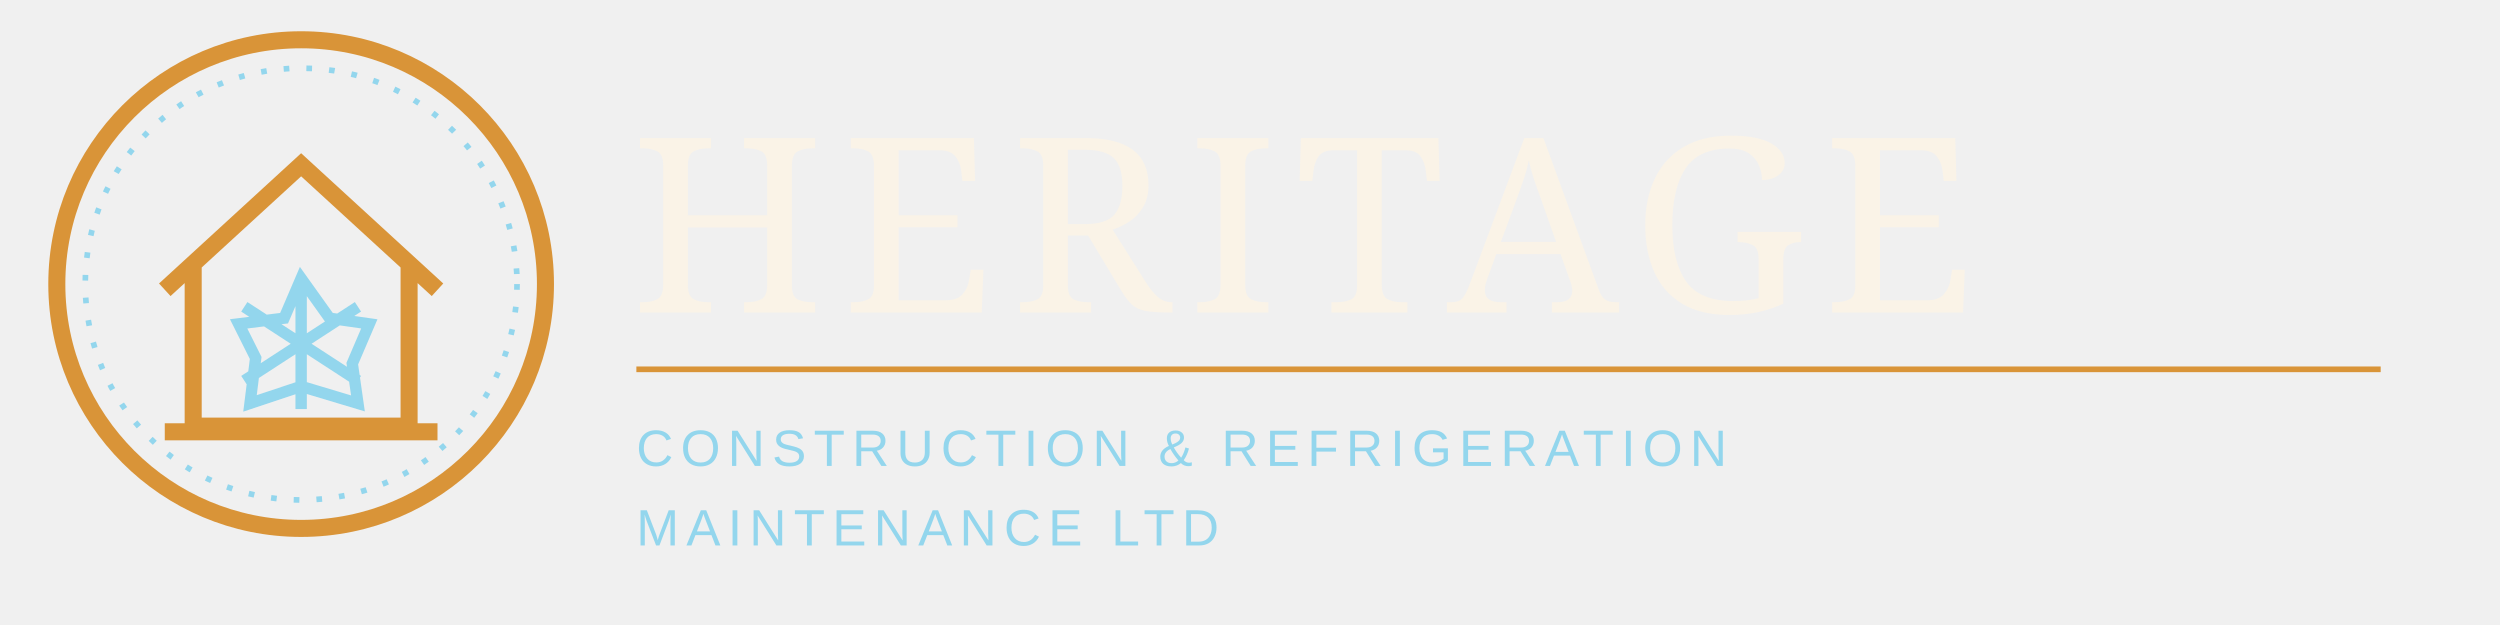
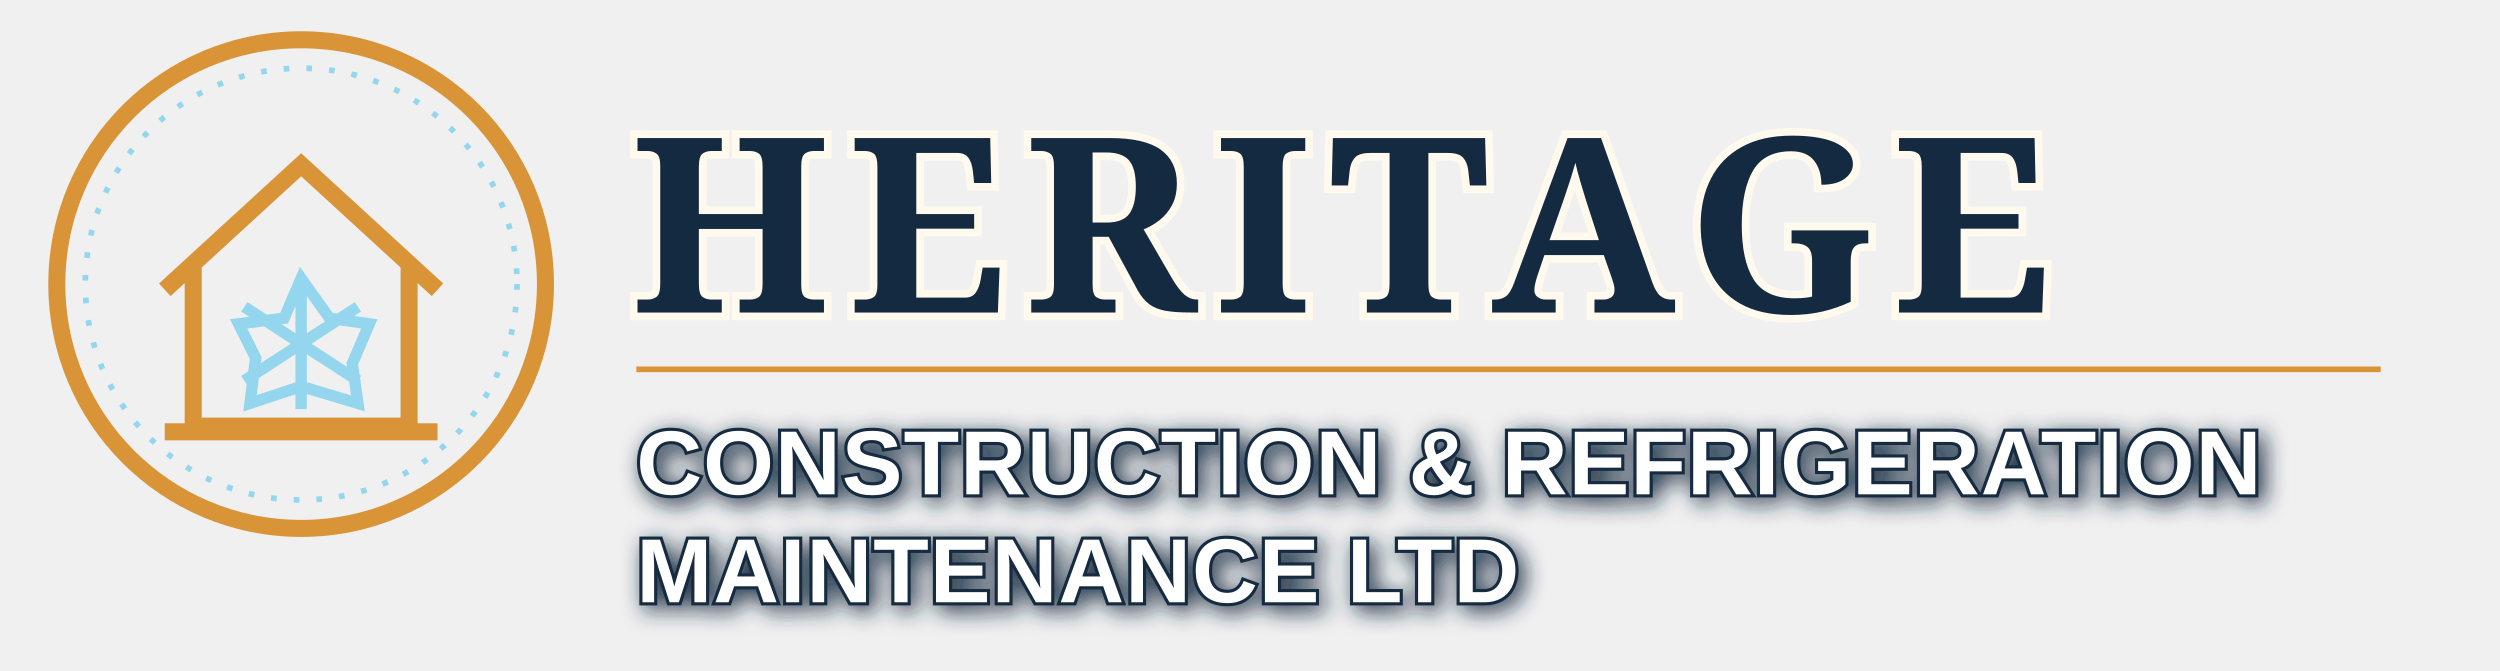
- <svg xmlns="http://www.w3.org/2000/svg" viewBox="0 0 440 110">
+ <svg xmlns="http://www.w3.org/2000/svg" viewBox="0 0 440 118">
  <g fill="none" stroke="#d99438">
    <circle cx="53" cy="50" r="43" stroke-width="3" />
    <circle cx="53" cy="50" r="38" stroke="#93d6ed" stroke-dasharray="1 3" />
    <path d="M29 51 53 29 77 51M34 47v28h38V47M29 76h48" stroke-width="3" />
    <path d="M53 49v23m-10-18 20 13m-20 0 20-13m-10-5 5 7 7 1-3 7 1 7-10-3-9 3 1-8-3-6 8-1Z" stroke="#93d6ed" stroke-width="2" />
  </g>
-   <text x="111" y="55" fill="#faf3e7" font-family="Georgia,serif" font-size="43" letter-spacing="3">HERITAGE</text>
+   <text x="111" y="55" fill="#142a40" stroke="#fff9ee" stroke-width="2.7" paint-order="stroke" font-family="Georgia,serif" font-size="43" font-weight="700" letter-spacing="3">HERITAGE</text>
  <path d="M112 65h307" stroke="#d99438" />
-   <text x="112" y="82" fill="#93d6ed" font-family="Arial,sans-serif" font-size="9" letter-spacing="1.3">CONSTRUCTION &amp; REFRIGERATION</text>
-   <text x="112" y="96" fill="#93d6ed" font-family="Arial,sans-serif" font-size="9" letter-spacing="1.3">MAINTENANCE LTD</text>
+   <text x="112" y="87" fill="#ffffff" stroke="#142a40" stroke-width="1.1" paint-order="stroke" font-family="Arial,sans-serif" font-size="16" font-weight="900" letter-spacing=".2" style="filter:drop-shadow(1px 1px 2px #142a40)">CONSTRUCTION &amp; REFRIGERATION</text>
+   <text x="112" y="106" fill="#ffffff" stroke="#142a40" stroke-width="1.1" paint-order="stroke" font-family="Arial,sans-serif" font-size="16" font-weight="900" letter-spacing=".2" style="filter:drop-shadow(1px 1px 2px #142a40)">MAINTENANCE LTD</text>
</svg>
